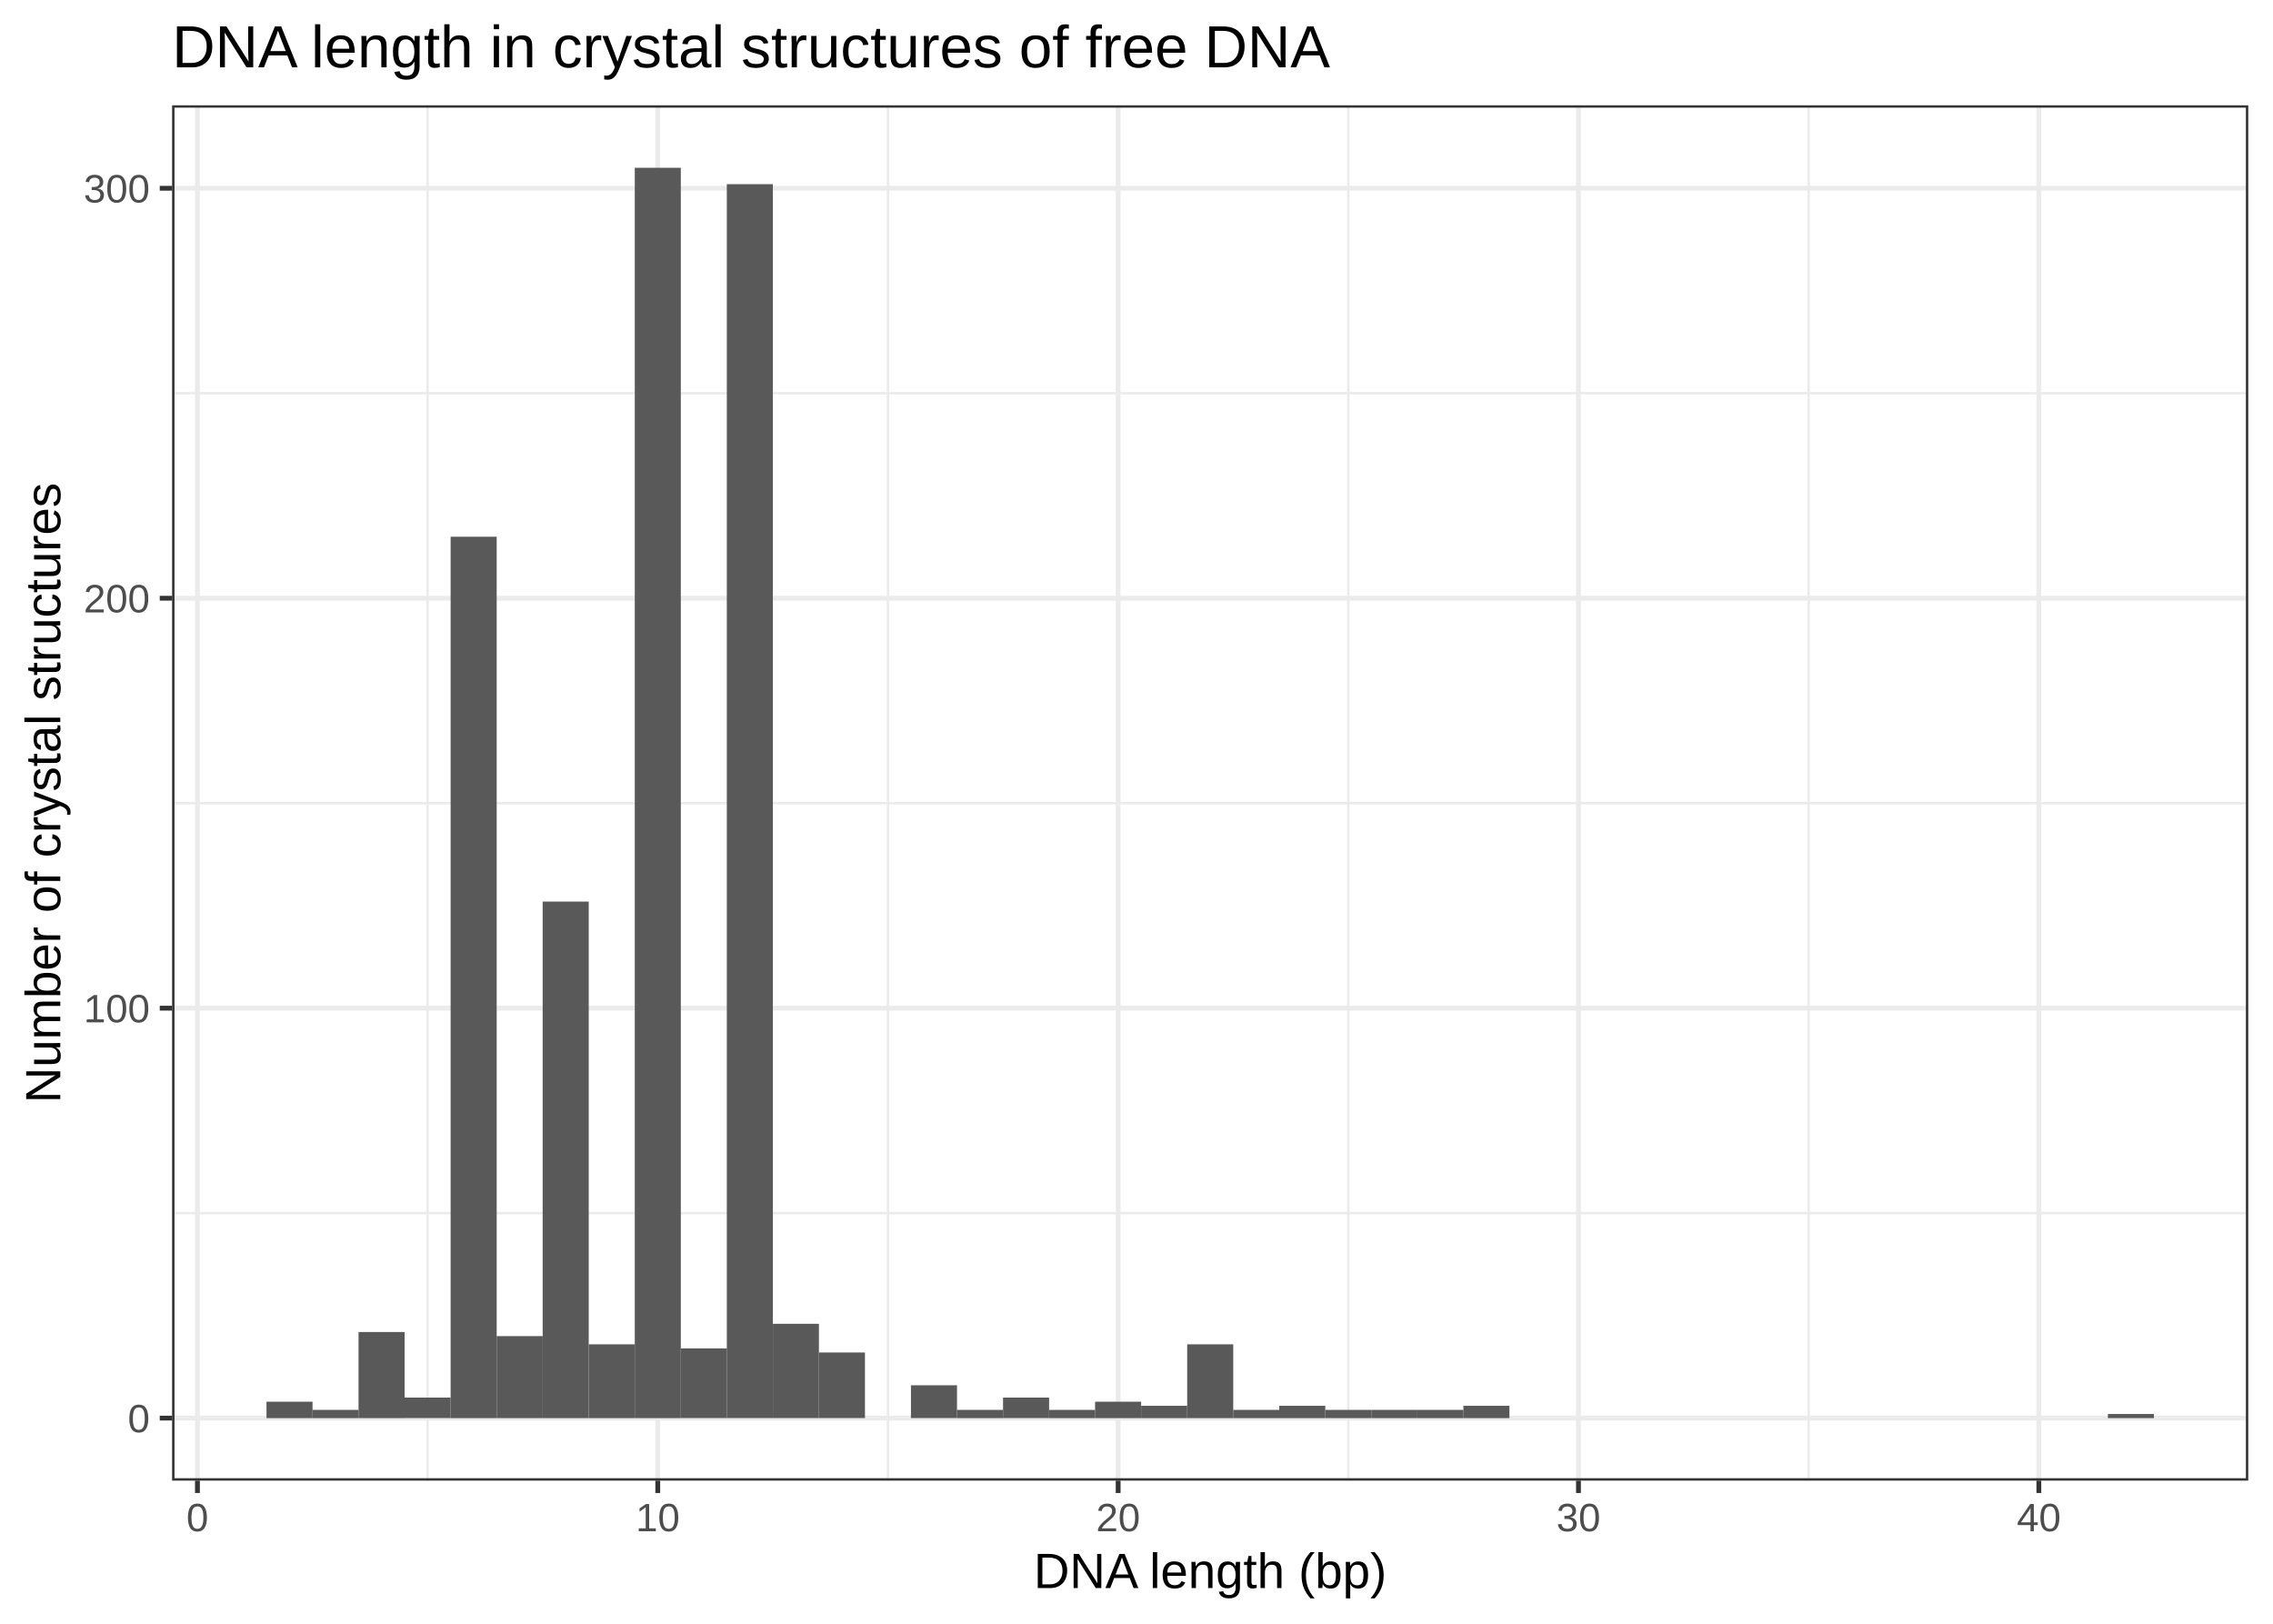
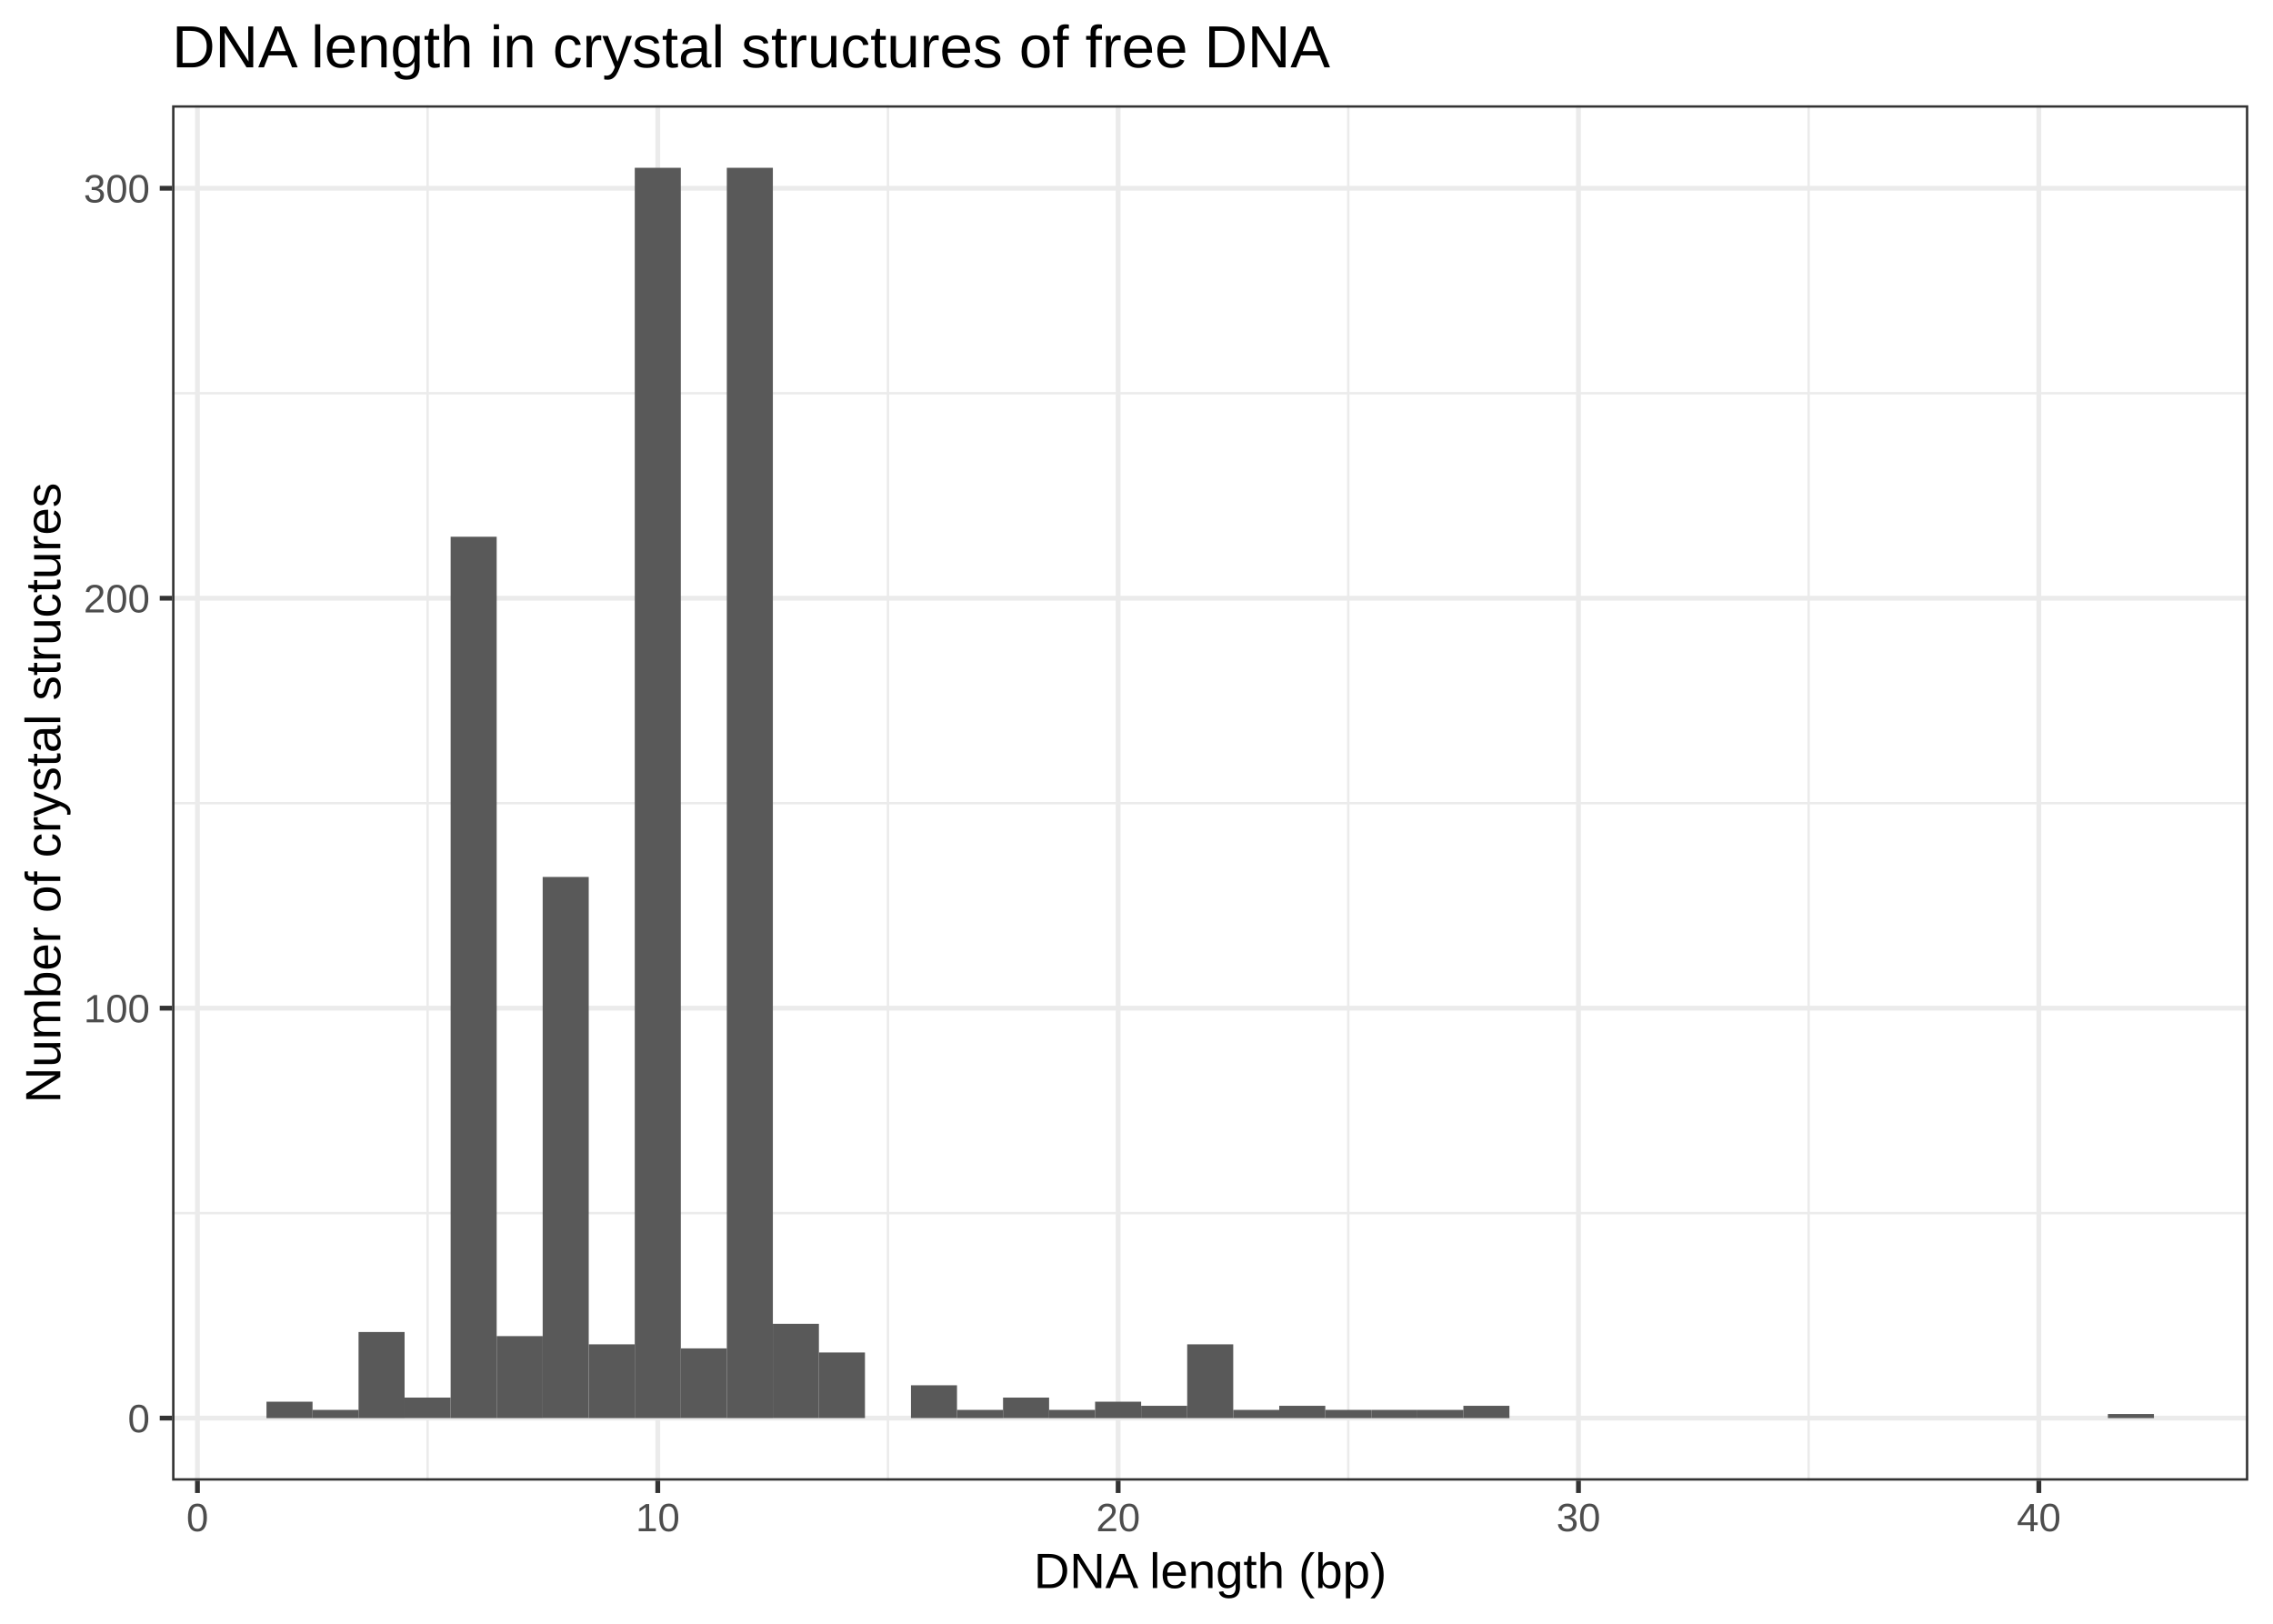
<svg xmlns="http://www.w3.org/2000/svg" class="svglite" width="504.00pt" height="360.00pt" viewBox="0 0 504.00 360.00">
  <defs>
    <style type="text/css">
    .svglite line, .svglite polyline, .svglite polygon, .svglite path, .svglite rect, .svglite circle {
      fill: none;
      stroke: #000000;
      stroke-linecap: round;
      stroke-linejoin: round;
      stroke-miterlimit: 10.00;
    }
  </style>
  </defs>
  <rect width="100%" height="100%" style="stroke: none; fill: #FFFFFF;" />
  <defs>
    <clipPath id="cpMC4wMHw1MDQuMDB8MC4wMHwzNjAuMDA=">
      <rect x="0.00" y="0.00" width="504.00" height="360.00" />
    </clipPath>
  </defs>
  <g clip-path="url(#cpMC4wMHw1MDQuMDB8MC4wMHwzNjAuMDA=)">
    <rect x="0.00" y="0.00" width="504.00" height="360.00" style="stroke-width: 1.07; stroke: #FFFFFF; fill: #FFFFFF;" />
  </g>
  <defs>
    <clipPath id="cpMzguMTZ8NDk4LjUyfDIzLjM0fDMyOC4yNw==">
      <rect x="38.16" y="23.34" width="460.36" height="304.93" />
    </clipPath>
  </defs>
  <g clip-path="url(#cpMzguMTZ8NDk4LjUyfDIzLjM0fDMyOC4yNw==)">
    <rect x="38.16" y="23.34" width="460.36" height="304.93" style="stroke-width: 1.07; stroke: none; fill: #FFFFFF;" />
    <polyline points="38.16,268.96 498.52,268.96 " style="stroke-width: 0.53; stroke: #EBEBEB; stroke-linecap: butt;" />
    <polyline points="38.16,178.07 498.52,178.07 " style="stroke-width: 0.53; stroke: #EBEBEB; stroke-linecap: butt;" />
    <polyline points="38.16,87.18 498.52,87.18 " style="stroke-width: 0.53; stroke: #EBEBEB; stroke-linecap: butt;" />
    <polyline points="94.81,328.27 94.81,23.34 " style="stroke-width: 0.53; stroke: #EBEBEB; stroke-linecap: butt;" />
    <polyline points="196.89,328.27 196.89,23.34 " style="stroke-width: 0.53; stroke: #EBEBEB; stroke-linecap: butt;" />
    <polyline points="298.96,328.27 298.96,23.34 " style="stroke-width: 0.53; stroke: #EBEBEB; stroke-linecap: butt;" />
    <polyline points="401.04,328.27 401.04,23.34 " style="stroke-width: 0.53; stroke: #EBEBEB; stroke-linecap: butt;" />
    <polyline points="38.16,314.41 498.52,314.41 " style="stroke-width: 1.07; stroke: #EBEBEB; stroke-linecap: butt;" />
    <polyline points="38.16,223.52 498.52,223.52 " style="stroke-width: 1.07; stroke: #EBEBEB; stroke-linecap: butt;" />
    <polyline points="38.16,132.63 498.52,132.63 " style="stroke-width: 1.07; stroke: #EBEBEB; stroke-linecap: butt;" />
    <polyline points="38.16,41.74 498.52,41.74 " style="stroke-width: 1.07; stroke: #EBEBEB; stroke-linecap: butt;" />
    <polyline points="43.78,328.27 43.78,23.34 " style="stroke-width: 1.07; stroke: #EBEBEB; stroke-linecap: butt;" />
    <polyline points="145.85,328.27 145.85,23.34 " style="stroke-width: 1.07; stroke: #EBEBEB; stroke-linecap: butt;" />
    <polyline points="247.93,328.27 247.93,23.34 " style="stroke-width: 1.07; stroke: #EBEBEB; stroke-linecap: butt;" />
    <polyline points="350.00,328.27 350.00,23.34 " style="stroke-width: 1.07; stroke: #EBEBEB; stroke-linecap: butt;" />
    <polyline points="452.08,328.27 452.08,23.34 " style="stroke-width: 1.07; stroke: #EBEBEB; stroke-linecap: butt;" />
    <rect x="59.09" y="310.77" width="10.21" height="3.64" style="stroke-width: 1.07; stroke: none; stroke-linecap: square; stroke-linejoin: miter; fill: #595959;" />
    <rect x="69.30" y="312.59" width="10.21" height="1.82" style="stroke-width: 1.07; stroke: none; stroke-linecap: square; stroke-linejoin: miter; fill: #595959;" />
    <rect x="79.50" y="295.32" width="10.21" height="19.09" style="stroke-width: 1.07; stroke: none; stroke-linecap: square; stroke-linejoin: miter; fill: #595959;" />
    <rect x="89.71" y="309.86" width="10.21" height="4.54" style="stroke-width: 1.07; stroke: none; stroke-linecap: square; stroke-linejoin: miter; fill: #595959;" />
    <rect x="99.92" y="119.00" width="10.21" height="195.41" style="stroke-width: 1.07; stroke: none; stroke-linecap: square; stroke-linejoin: miter; fill: #595959;" />
    <rect x="110.13" y="296.23" width="10.21" height="18.18" style="stroke-width: 1.07; stroke: none; stroke-linecap: square; stroke-linejoin: miter; fill: #595959;" />
-     <rect x="120.33" y="199.89" width="10.21" height="114.52" style="stroke-width: 1.07; stroke: none; stroke-linecap: square; stroke-linejoin: miter; fill: #595959;" />
+     <rect x="120.33" y="194.43" width="10.21" height="119.97" style="stroke-width: 1.07; stroke: none; stroke-linecap: square; stroke-linejoin: miter; fill: #595959;" />
    <rect x="130.54" y="298.05" width="10.21" height="16.36" style="stroke-width: 1.07; stroke: none; stroke-linecap: square; stroke-linejoin: miter; fill: #595959;" />
    <rect x="140.75" y="37.20" width="10.21" height="277.21" style="stroke-width: 1.07; stroke: none; stroke-linecap: square; stroke-linejoin: miter; fill: #595959;" />
    <rect x="150.96" y="298.95" width="10.21" height="15.45" style="stroke-width: 1.07; stroke: none; stroke-linecap: square; stroke-linejoin: miter; fill: #595959;" />
-     <rect x="161.16" y="40.83" width="10.21" height="273.57" style="stroke-width: 1.07; stroke: none; stroke-linecap: square; stroke-linejoin: miter; fill: #595959;" />
+     <rect x="161.16" y="37.20" width="10.21" height="277.21" style="stroke-width: 1.07; stroke: none; stroke-linecap: square; stroke-linejoin: miter; fill: #595959;" />
    <rect x="171.37" y="293.50" width="10.21" height="20.90" style="stroke-width: 1.07; stroke: none; stroke-linecap: square; stroke-linejoin: miter; fill: #595959;" />
    <rect x="181.58" y="299.86" width="10.21" height="14.54" style="stroke-width: 1.07; stroke: none; stroke-linecap: square; stroke-linejoin: miter; fill: #595959;" />
    <rect x="191.79" y="314.41" width="10.21" height="0.00" style="stroke-width: 1.07; stroke: none; stroke-linecap: square; stroke-linejoin: miter; fill: #595959;" />
    <rect x="201.99" y="307.13" width="10.21" height="7.27" style="stroke-width: 1.07; stroke: none; stroke-linecap: square; stroke-linejoin: miter; fill: #595959;" />
    <rect x="212.20" y="312.59" width="10.21" height="1.82" style="stroke-width: 1.07; stroke: none; stroke-linecap: square; stroke-linejoin: miter; fill: #595959;" />
    <rect x="222.41" y="309.86" width="10.21" height="4.54" style="stroke-width: 1.07; stroke: none; stroke-linecap: square; stroke-linejoin: miter; fill: #595959;" />
    <rect x="232.62" y="312.59" width="10.21" height="1.82" style="stroke-width: 1.07; stroke: none; stroke-linecap: square; stroke-linejoin: miter; fill: #595959;" />
    <rect x="242.82" y="310.77" width="10.21" height="3.64" style="stroke-width: 1.07; stroke: none; stroke-linecap: square; stroke-linejoin: miter; fill: #595959;" />
    <rect x="253.03" y="311.68" width="10.21" height="2.73" style="stroke-width: 1.07; stroke: none; stroke-linecap: square; stroke-linejoin: miter; fill: #595959;" />
    <rect x="263.24" y="298.05" width="10.21" height="16.36" style="stroke-width: 1.07; stroke: none; stroke-linecap: square; stroke-linejoin: miter; fill: #595959;" />
    <rect x="273.45" y="312.59" width="10.21" height="1.82" style="stroke-width: 1.07; stroke: none; stroke-linecap: square; stroke-linejoin: miter; fill: #595959;" />
    <rect x="283.65" y="311.68" width="10.21" height="2.73" style="stroke-width: 1.07; stroke: none; stroke-linecap: square; stroke-linejoin: miter; fill: #595959;" />
    <rect x="293.86" y="312.59" width="10.21" height="1.82" style="stroke-width: 1.07; stroke: none; stroke-linecap: square; stroke-linejoin: miter; fill: #595959;" />
    <rect x="304.07" y="312.59" width="10.21" height="1.82" style="stroke-width: 1.07; stroke: none; stroke-linecap: square; stroke-linejoin: miter; fill: #595959;" />
    <rect x="314.28" y="312.59" width="10.21" height="1.82" style="stroke-width: 1.07; stroke: none; stroke-linecap: square; stroke-linejoin: miter; fill: #595959;" />
    <rect x="324.48" y="311.68" width="10.21" height="2.73" style="stroke-width: 1.07; stroke: none; stroke-linecap: square; stroke-linejoin: miter; fill: #595959;" />
    <rect x="334.69" y="314.41" width="10.21" height="0.00" style="stroke-width: 1.07; stroke: none; stroke-linecap: square; stroke-linejoin: miter; fill: #595959;" />
    <rect x="344.90" y="314.41" width="10.21" height="0.00" style="stroke-width: 1.07; stroke: none; stroke-linecap: square; stroke-linejoin: miter; fill: #595959;" />
    <rect x="355.11" y="314.41" width="10.21" height="0.00" style="stroke-width: 1.07; stroke: none; stroke-linecap: square; stroke-linejoin: miter; fill: #595959;" />
    <rect x="365.31" y="314.41" width="10.21" height="0.00" style="stroke-width: 1.07; stroke: none; stroke-linecap: square; stroke-linejoin: miter; fill: #595959;" />
    <rect x="375.52" y="314.41" width="10.21" height="0.00" style="stroke-width: 1.07; stroke: none; stroke-linecap: square; stroke-linejoin: miter; fill: #595959;" />
    <rect x="385.73" y="314.41" width="10.21" height="0.00" style="stroke-width: 1.07; stroke: none; stroke-linecap: square; stroke-linejoin: miter; fill: #595959;" />
    <rect x="395.94" y="314.41" width="10.21" height="0.00" style="stroke-width: 1.07; stroke: none; stroke-linecap: square; stroke-linejoin: miter; fill: #595959;" />
    <rect x="406.14" y="314.41" width="10.21" height="0.00" style="stroke-width: 1.07; stroke: none; stroke-linecap: square; stroke-linejoin: miter; fill: #595959;" />
    <rect x="416.35" y="314.41" width="10.21" height="0.00" style="stroke-width: 1.07; stroke: none; stroke-linecap: square; stroke-linejoin: miter; fill: #595959;" />
    <rect x="426.56" y="314.41" width="10.21" height="0.00" style="stroke-width: 1.07; stroke: none; stroke-linecap: square; stroke-linejoin: miter; fill: #595959;" />
    <rect x="436.77" y="314.41" width="10.21" height="0.00" style="stroke-width: 1.07; stroke: none; stroke-linecap: square; stroke-linejoin: miter; fill: #595959;" />
    <rect x="446.97" y="314.41" width="10.21" height="0.00" style="stroke-width: 1.07; stroke: none; stroke-linecap: square; stroke-linejoin: miter; fill: #595959;" />
    <rect x="457.18" y="314.41" width="10.21" height="0.00" style="stroke-width: 1.07; stroke: none; stroke-linecap: square; stroke-linejoin: miter; fill: #595959;" />
    <rect x="467.39" y="313.50" width="10.21" height="0.91" style="stroke-width: 1.07; stroke: none; stroke-linecap: square; stroke-linejoin: miter; fill: #595959;" />
    <rect x="38.16" y="23.34" width="460.36" height="304.93" style="stroke-width: 1.07; stroke: #333333;" />
  </g>
  <g clip-path="url(#cpMC4wMHw1MDQuMDB8MC4wMHwzNjAuMDA=)">
    <text x="33.23" y="317.56" text-anchor="end" style="font-size: 8.80px; fill: #4D4D4D; font-family: Arial;" textLength="4.90px" lengthAdjust="spacingAndGlyphs">0</text>
    <text x="33.23" y="226.67" text-anchor="end" style="font-size: 8.80px; fill: #4D4D4D; font-family: Arial;" textLength="14.69px" lengthAdjust="spacingAndGlyphs">100</text>
    <text x="33.23" y="135.78" text-anchor="end" style="font-size: 8.80px; fill: #4D4D4D; font-family: Arial;" textLength="14.69px" lengthAdjust="spacingAndGlyphs">200</text>
    <text x="33.23" y="44.89" text-anchor="end" style="font-size: 8.80px; fill: #4D4D4D; font-family: Arial;" textLength="14.69px" lengthAdjust="spacingAndGlyphs">300</text>
    <polyline points="35.42,314.41 38.16,314.41 " style="stroke-width: 1.07; stroke: #333333; stroke-linecap: butt;" />
    <polyline points="35.42,223.52 38.16,223.52 " style="stroke-width: 1.07; stroke: #333333; stroke-linecap: butt;" />
    <polyline points="35.42,132.63 38.16,132.63 " style="stroke-width: 1.07; stroke: #333333; stroke-linecap: butt;" />
    <polyline points="35.42,41.74 38.16,41.74 " style="stroke-width: 1.07; stroke: #333333; stroke-linecap: butt;" />
    <polyline points="43.78,331.01 43.78,328.27 " style="stroke-width: 1.07; stroke: #333333; stroke-linecap: butt;" />
    <polyline points="145.85,331.01 145.85,328.27 " style="stroke-width: 1.07; stroke: #333333; stroke-linecap: butt;" />
    <polyline points="247.93,331.01 247.93,328.27 " style="stroke-width: 1.07; stroke: #333333; stroke-linecap: butt;" />
    <polyline points="350.00,331.01 350.00,328.27 " style="stroke-width: 1.07; stroke: #333333; stroke-linecap: butt;" />
    <polyline points="452.08,331.01 452.08,328.27 " style="stroke-width: 1.07; stroke: #333333; stroke-linecap: butt;" />
    <text x="43.78" y="339.50" text-anchor="middle" style="font-size: 8.80px; fill: #4D4D4D; font-family: Arial;" textLength="4.90px" lengthAdjust="spacingAndGlyphs">0</text>
    <text x="145.85" y="339.50" text-anchor="middle" style="font-size: 8.80px; fill: #4D4D4D; font-family: Arial;" textLength="9.79px" lengthAdjust="spacingAndGlyphs">10</text>
    <text x="247.93" y="339.50" text-anchor="middle" style="font-size: 8.80px; fill: #4D4D4D; font-family: Arial;" textLength="9.79px" lengthAdjust="spacingAndGlyphs">20</text>
    <text x="350.00" y="339.50" text-anchor="middle" style="font-size: 8.80px; fill: #4D4D4D; font-family: Arial;" textLength="9.79px" lengthAdjust="spacingAndGlyphs">30</text>
    <text x="452.08" y="339.50" text-anchor="middle" style="font-size: 8.80px; fill: #4D4D4D; font-family: Arial;" textLength="9.79px" lengthAdjust="spacingAndGlyphs">40</text>
    <text x="268.34" y="352.09" text-anchor="middle" style="font-size: 11.00px; font-family: Arial;" textLength="78.87px" lengthAdjust="spacingAndGlyphs">DNA length (bp)</text>
    <text transform="translate(13.37,175.80) rotate(-90)" text-anchor="middle" style="font-size: 11.00px; font-family: Arial;" textLength="137.54px" lengthAdjust="spacingAndGlyphs">Number of crystal structures</text>
    <text x="38.16" y="14.94" style="font-size: 13.20px; font-family: Arial;" textLength="257.31px" lengthAdjust="spacingAndGlyphs">DNA length in crystal structures of free DNA</text>
  </g>
</svg>
